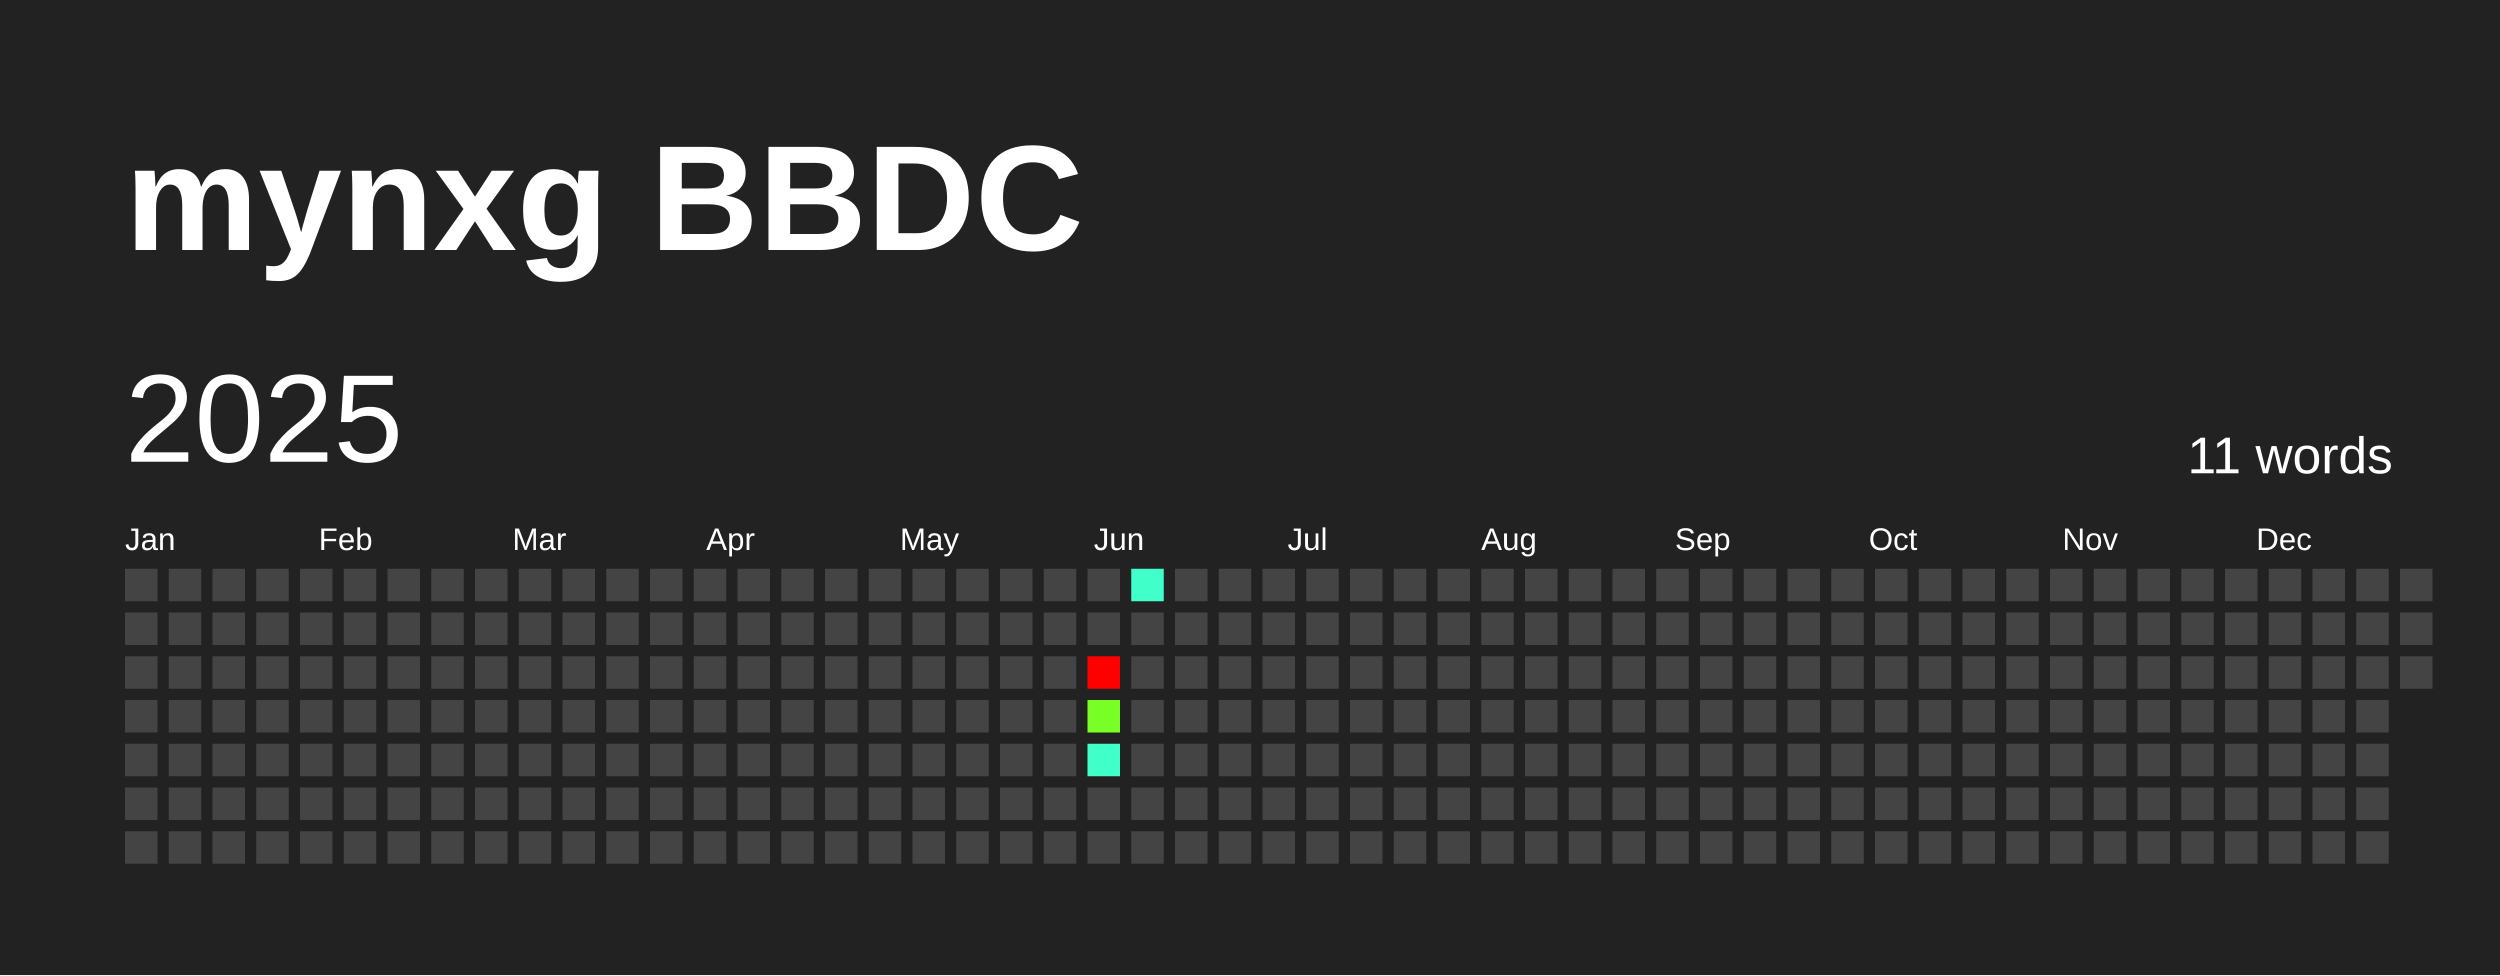
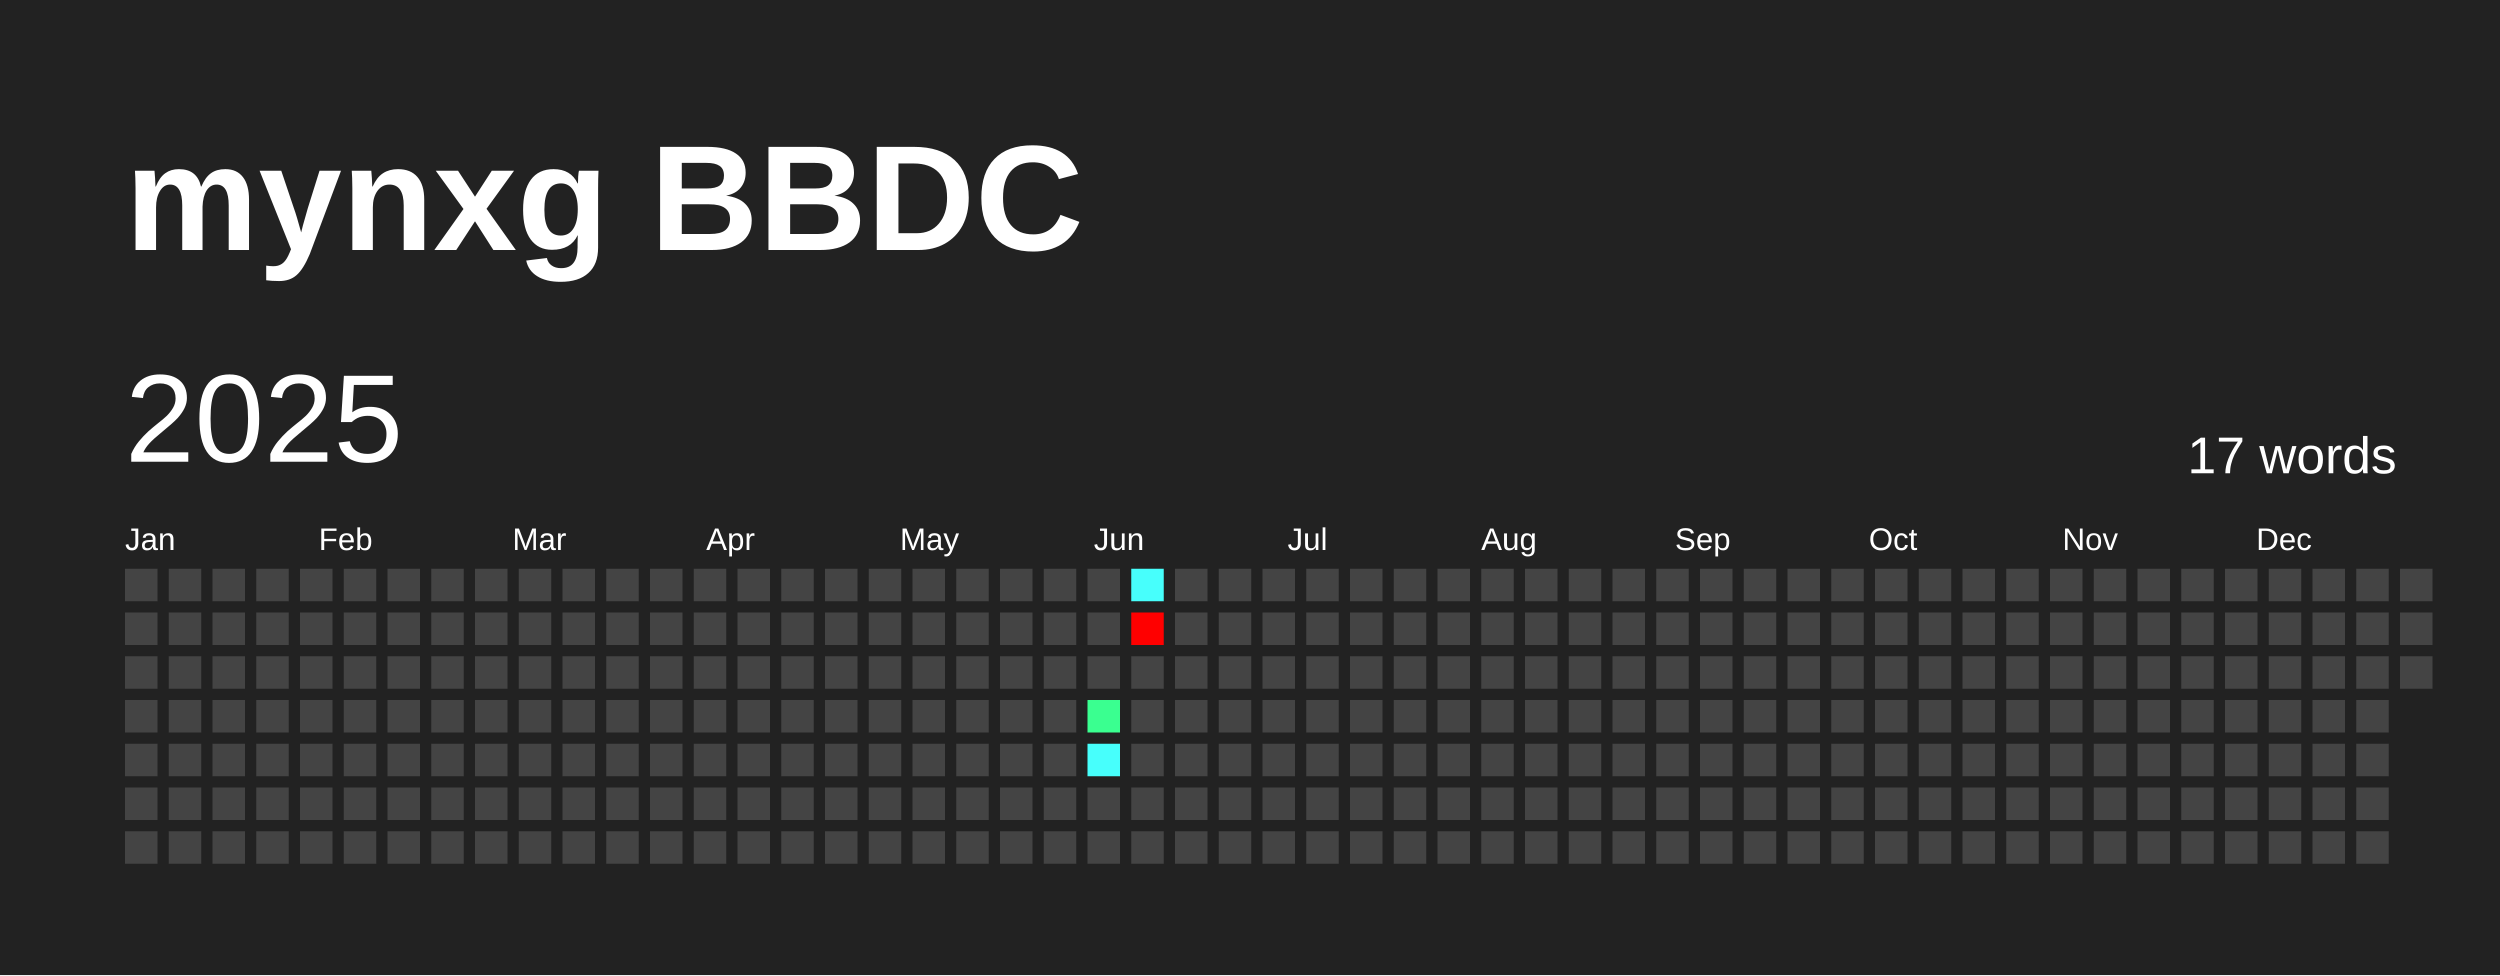
<svg xmlns="http://www.w3.org/2000/svg" baseProfile="full" height="78mm" version="1.1" viewBox="0,0,200,78" width="200mm">
  <defs />
  <rect fill="#222222" height="78" width="200" x="0" y="0" />
  <text fill="#FFFFFF" style="font-size:12px; font-family:Arial; font-weight:bold;" x="10" y="20">mynxg BBDC</text>
  <text dominant-baseline="hanging" fill="#FFFFFF" style="font-size:10.0px; font-family:Arial;" x="10" y="30">2025</text>
-   <text dominant-baseline="hanging" fill="#FFFFFF" style="font-size:4.125px; font-family:Arial;" x="175" y="35">11 words</text>
+   <text dominant-baseline="hanging" fill="#FFFFFF" style="font-size:4.125px; font-family:Arial;" x="175" y="35">17 words</text>
  <text fill="#FFFFFF" style="font-size:2.5px; font-family:Arial" x="10.0" y="44">Jan</text>
  <text fill="#FFFFFF" style="font-size:2.5px; font-family:Arial" x="25.5" y="44">Feb</text>
  <text fill="#FFFFFF" style="font-size:2.5px; font-family:Arial" x="41.0" y="44">Mar</text>
  <text fill="#FFFFFF" style="font-size:2.5px; font-family:Arial" x="56.5" y="44">Apr</text>
  <text fill="#FFFFFF" style="font-size:2.5px; font-family:Arial" x="72.0" y="44">May</text>
  <text fill="#FFFFFF" style="font-size:2.5px; font-family:Arial" x="87.5" y="44">Jun</text>
  <text fill="#FFFFFF" style="font-size:2.5px; font-family:Arial" x="103.0" y="44">Jul</text>
  <text fill="#FFFFFF" style="font-size:2.5px; font-family:Arial" x="118.5" y="44">Aug</text>
  <text fill="#FFFFFF" style="font-size:2.5px; font-family:Arial" x="134.0" y="44">Sep</text>
  <text fill="#FFFFFF" style="font-size:2.5px; font-family:Arial" x="149.5" y="44">Oct</text>
  <text fill="#FFFFFF" style="font-size:2.5px; font-family:Arial" x="165.0" y="44">Nov</text>
  <text fill="#FFFFFF" style="font-size:2.5px; font-family:Arial" x="180.5" y="44">Dec</text>
  <rect fill="#444444" height="2.6" width="2.6" x="10.0" y="45.5" />
  <rect fill="#444444" height="2.6" width="2.6" x="10.0" y="49.0" />
  <rect fill="#444444" height="2.6" width="2.6" x="10.0" y="52.5" />
  <rect fill="#444444" height="2.6" width="2.6" x="10.0" y="56.0" />
  <rect fill="#444444" height="2.6" width="2.6" x="10.0" y="59.5" />
  <rect fill="#444444" height="2.6" width="2.6" x="10.0" y="63.0" />
  <rect fill="#444444" height="2.6" width="2.6" x="10.0" y="66.5" />
  <rect fill="#444444" height="2.6" width="2.6" x="13.5" y="45.5" />
  <rect fill="#444444" height="2.6" width="2.6" x="13.5" y="49.0" />
  <rect fill="#444444" height="2.6" width="2.6" x="13.5" y="52.5" />
  <rect fill="#444444" height="2.6" width="2.6" x="13.5" y="56.0" />
  <rect fill="#444444" height="2.6" width="2.6" x="13.5" y="59.5" />
  <rect fill="#444444" height="2.6" width="2.6" x="13.5" y="63.0" />
  <rect fill="#444444" height="2.6" width="2.6" x="13.5" y="66.5" />
  <rect fill="#444444" height="2.6" width="2.6" x="17.0" y="45.5" />
  <rect fill="#444444" height="2.6" width="2.6" x="17.0" y="49.0" />
  <rect fill="#444444" height="2.6" width="2.6" x="17.0" y="52.5" />
  <rect fill="#444444" height="2.6" width="2.6" x="17.0" y="56.0" />
  <rect fill="#444444" height="2.6" width="2.6" x="17.0" y="59.5" />
  <rect fill="#444444" height="2.6" width="2.6" x="17.0" y="63.0" />
  <rect fill="#444444" height="2.6" width="2.6" x="17.0" y="66.5" />
  <rect fill="#444444" height="2.6" width="2.6" x="20.5" y="45.5" />
  <rect fill="#444444" height="2.6" width="2.6" x="20.5" y="49.0" />
  <rect fill="#444444" height="2.6" width="2.6" x="20.5" y="52.5" />
  <rect fill="#444444" height="2.6" width="2.6" x="20.5" y="56.0" />
  <rect fill="#444444" height="2.6" width="2.6" x="20.5" y="59.5" />
  <rect fill="#444444" height="2.6" width="2.6" x="20.5" y="63.0" />
  <rect fill="#444444" height="2.6" width="2.6" x="20.5" y="66.5" />
  <rect fill="#444444" height="2.6" width="2.6" x="24.0" y="45.5" />
  <rect fill="#444444" height="2.6" width="2.6" x="24.0" y="49.0" />
  <rect fill="#444444" height="2.6" width="2.6" x="24.0" y="52.5" />
  <rect fill="#444444" height="2.6" width="2.6" x="24.0" y="56.0" />
  <rect fill="#444444" height="2.6" width="2.6" x="24.0" y="59.5" />
  <rect fill="#444444" height="2.6" width="2.6" x="24.0" y="63.0" />
  <rect fill="#444444" height="2.6" width="2.6" x="24.0" y="66.5" />
  <rect fill="#444444" height="2.6" width="2.6" x="27.5" y="45.5" />
  <rect fill="#444444" height="2.6" width="2.6" x="27.5" y="49.0" />
  <rect fill="#444444" height="2.6" width="2.6" x="27.5" y="52.5" />
  <rect fill="#444444" height="2.6" width="2.6" x="27.5" y="56.0" />
  <rect fill="#444444" height="2.6" width="2.6" x="27.5" y="59.5" />
  <rect fill="#444444" height="2.6" width="2.6" x="27.5" y="63.0" />
  <rect fill="#444444" height="2.6" width="2.6" x="27.5" y="66.5" />
  <rect fill="#444444" height="2.6" width="2.6" x="31.0" y="45.5" />
  <rect fill="#444444" height="2.6" width="2.6" x="31.0" y="49.0" />
  <rect fill="#444444" height="2.6" width="2.6" x="31.0" y="52.5" />
  <rect fill="#444444" height="2.6" width="2.6" x="31.0" y="56.0" />
  <rect fill="#444444" height="2.6" width="2.6" x="31.0" y="59.5" />
  <rect fill="#444444" height="2.6" width="2.6" x="31.0" y="63.0" />
  <rect fill="#444444" height="2.6" width="2.6" x="31.0" y="66.5" />
  <rect fill="#444444" height="2.6" width="2.6" x="34.5" y="45.5" />
  <rect fill="#444444" height="2.6" width="2.6" x="34.5" y="49.0" />
  <rect fill="#444444" height="2.6" width="2.6" x="34.5" y="52.5" />
  <rect fill="#444444" height="2.6" width="2.6" x="34.5" y="56.0" />
  <rect fill="#444444" height="2.6" width="2.6" x="34.5" y="59.5" />
  <rect fill="#444444" height="2.6" width="2.6" x="34.5" y="63.0" />
  <rect fill="#444444" height="2.6" width="2.6" x="34.5" y="66.5" />
  <rect fill="#444444" height="2.6" width="2.6" x="38.0" y="45.5" />
  <rect fill="#444444" height="2.6" width="2.6" x="38.0" y="49.0" />
  <rect fill="#444444" height="2.6" width="2.6" x="38.0" y="52.5" />
  <rect fill="#444444" height="2.6" width="2.6" x="38.0" y="56.0" />
  <rect fill="#444444" height="2.6" width="2.6" x="38.0" y="59.5" />
  <rect fill="#444444" height="2.6" width="2.6" x="38.0" y="63.0" />
  <rect fill="#444444" height="2.6" width="2.6" x="38.0" y="66.5" />
  <rect fill="#444444" height="2.6" width="2.6" x="41.5" y="45.5" />
  <rect fill="#444444" height="2.6" width="2.6" x="41.5" y="49.0" />
  <rect fill="#444444" height="2.6" width="2.6" x="41.5" y="52.5" />
  <rect fill="#444444" height="2.6" width="2.6" x="41.5" y="56.0" />
  <rect fill="#444444" height="2.6" width="2.6" x="41.5" y="59.5" />
  <rect fill="#444444" height="2.6" width="2.6" x="41.5" y="63.0" />
  <rect fill="#444444" height="2.6" width="2.6" x="41.5" y="66.5" />
  <rect fill="#444444" height="2.6" width="2.6" x="45.0" y="45.5" />
  <rect fill="#444444" height="2.6" width="2.6" x="45.0" y="49.0" />
  <rect fill="#444444" height="2.6" width="2.6" x="45.0" y="52.5" />
  <rect fill="#444444" height="2.6" width="2.6" x="45.0" y="56.0" />
  <rect fill="#444444" height="2.6" width="2.6" x="45.0" y="59.5" />
  <rect fill="#444444" height="2.6" width="2.6" x="45.0" y="63.0" />
  <rect fill="#444444" height="2.6" width="2.6" x="45.0" y="66.5" />
  <rect fill="#444444" height="2.6" width="2.6" x="48.5" y="45.5" />
  <rect fill="#444444" height="2.6" width="2.6" x="48.5" y="49.0" />
  <rect fill="#444444" height="2.6" width="2.6" x="48.5" y="52.5" />
  <rect fill="#444444" height="2.6" width="2.6" x="48.5" y="56.0" />
  <rect fill="#444444" height="2.6" width="2.6" x="48.5" y="59.5" />
  <rect fill="#444444" height="2.6" width="2.6" x="48.5" y="63.0" />
  <rect fill="#444444" height="2.6" width="2.6" x="48.5" y="66.5" />
  <rect fill="#444444" height="2.6" width="2.6" x="52.0" y="45.5" />
  <rect fill="#444444" height="2.6" width="2.6" x="52.0" y="49.0" />
  <rect fill="#444444" height="2.6" width="2.6" x="52.0" y="52.5" />
  <rect fill="#444444" height="2.6" width="2.6" x="52.0" y="56.0" />
  <rect fill="#444444" height="2.6" width="2.6" x="52.0" y="59.5" />
  <rect fill="#444444" height="2.6" width="2.6" x="52.0" y="63.0" />
  <rect fill="#444444" height="2.6" width="2.6" x="52.0" y="66.5" />
  <rect fill="#444444" height="2.6" width="2.6" x="55.5" y="45.5" />
  <rect fill="#444444" height="2.6" width="2.6" x="55.5" y="49.0" />
  <rect fill="#444444" height="2.6" width="2.6" x="55.5" y="52.5" />
  <rect fill="#444444" height="2.6" width="2.6" x="55.5" y="56.0" />
  <rect fill="#444444" height="2.6" width="2.6" x="55.5" y="59.5" />
  <rect fill="#444444" height="2.6" width="2.6" x="55.5" y="63.0" />
  <rect fill="#444444" height="2.6" width="2.6" x="55.5" y="66.5" />
  <rect fill="#444444" height="2.6" width="2.6" x="59.0" y="45.5" />
  <rect fill="#444444" height="2.6" width="2.6" x="59.0" y="49.0" />
  <rect fill="#444444" height="2.6" width="2.6" x="59.0" y="52.5" />
  <rect fill="#444444" height="2.6" width="2.6" x="59.0" y="56.0" />
  <rect fill="#444444" height="2.6" width="2.6" x="59.0" y="59.5" />
  <rect fill="#444444" height="2.6" width="2.6" x="59.0" y="63.0" />
  <rect fill="#444444" height="2.6" width="2.6" x="59.0" y="66.5" />
  <rect fill="#444444" height="2.6" width="2.6" x="62.5" y="45.5" />
  <rect fill="#444444" height="2.6" width="2.6" x="62.5" y="49.0" />
  <rect fill="#444444" height="2.6" width="2.6" x="62.5" y="52.5" />
  <rect fill="#444444" height="2.6" width="2.6" x="62.5" y="56.0" />
  <rect fill="#444444" height="2.6" width="2.6" x="62.5" y="59.5" />
  <rect fill="#444444" height="2.6" width="2.6" x="62.5" y="63.0" />
  <rect fill="#444444" height="2.6" width="2.6" x="62.5" y="66.5" />
  <rect fill="#444444" height="2.6" width="2.6" x="66.0" y="45.5" />
  <rect fill="#444444" height="2.6" width="2.6" x="66.0" y="49.0" />
  <rect fill="#444444" height="2.6" width="2.6" x="66.0" y="52.5" />
  <rect fill="#444444" height="2.6" width="2.6" x="66.0" y="56.0" />
  <rect fill="#444444" height="2.6" width="2.6" x="66.0" y="59.5" />
  <rect fill="#444444" height="2.6" width="2.6" x="66.0" y="63.0" />
  <rect fill="#444444" height="2.6" width="2.6" x="66.0" y="66.5" />
  <rect fill="#444444" height="2.6" width="2.6" x="69.5" y="45.5" />
  <rect fill="#444444" height="2.6" width="2.6" x="69.5" y="49.0" />
  <rect fill="#444444" height="2.6" width="2.6" x="69.5" y="52.5" />
  <rect fill="#444444" height="2.6" width="2.6" x="69.5" y="56.0" />
  <rect fill="#444444" height="2.6" width="2.6" x="69.5" y="59.5" />
  <rect fill="#444444" height="2.6" width="2.6" x="69.5" y="63.0" />
  <rect fill="#444444" height="2.6" width="2.6" x="69.5" y="66.5" />
  <rect fill="#444444" height="2.6" width="2.6" x="73.0" y="45.5" />
  <rect fill="#444444" height="2.6" width="2.6" x="73.0" y="49.0" />
  <rect fill="#444444" height="2.6" width="2.6" x="73.0" y="52.5" />
  <rect fill="#444444" height="2.6" width="2.6" x="73.0" y="56.0" />
  <rect fill="#444444" height="2.6" width="2.6" x="73.0" y="59.5" />
  <rect fill="#444444" height="2.6" width="2.6" x="73.0" y="63.0" />
  <rect fill="#444444" height="2.6" width="2.6" x="73.0" y="66.5" />
  <rect fill="#444444" height="2.6" width="2.6" x="76.5" y="45.5" />
  <rect fill="#444444" height="2.6" width="2.6" x="76.5" y="49.0" />
  <rect fill="#444444" height="2.6" width="2.6" x="76.5" y="52.5" />
  <rect fill="#444444" height="2.6" width="2.6" x="76.5" y="56.0" />
  <rect fill="#444444" height="2.6" width="2.6" x="76.5" y="59.5" />
  <rect fill="#444444" height="2.6" width="2.6" x="76.5" y="63.0" />
  <rect fill="#444444" height="2.6" width="2.6" x="76.5" y="66.5" />
  <rect fill="#444444" height="2.6" width="2.6" x="80.0" y="45.5" />
  <rect fill="#444444" height="2.6" width="2.6" x="80.0" y="49.0" />
  <rect fill="#444444" height="2.6" width="2.6" x="80.0" y="52.5" />
  <rect fill="#444444" height="2.6" width="2.6" x="80.0" y="56.0" />
  <rect fill="#444444" height="2.6" width="2.6" x="80.0" y="59.5" />
  <rect fill="#444444" height="2.6" width="2.6" x="80.0" y="63.0" />
  <rect fill="#444444" height="2.6" width="2.6" x="80.0" y="66.5" />
  <rect fill="#444444" height="2.6" width="2.6" x="83.5" y="45.5" />
  <rect fill="#444444" height="2.6" width="2.6" x="83.5" y="49.0" />
  <rect fill="#444444" height="2.6" width="2.6" x="83.5" y="52.5" />
  <rect fill="#444444" height="2.6" width="2.6" x="83.5" y="56.0" />
  <rect fill="#444444" height="2.6" width="2.6" x="83.5" y="59.5" />
  <rect fill="#444444" height="2.6" width="2.6" x="83.5" y="63.0" />
  <rect fill="#444444" height="2.6" width="2.6" x="83.5" y="66.5" />
  <rect fill="#444444" height="2.6" width="2.6" x="87.0" y="45.5" />
  <rect fill="#444444" height="2.6" width="2.6" x="87.0" y="49.0" />
-   <rect fill="red" height="2.6" width="2.6" x="87.0" y="52.5" />
-   <rect fill="#77ff26" height="2.6" width="2.6" x="87.0" y="56.0" />
-   <rect fill="#40ffc8" height="2.6" width="2.6" x="87.0" y="59.5" />
+   <rect fill="#444444" height="2.6" width="2.6" x="87.0" y="52.5" />
+   <rect fill="#3aff90" height="2.6" width="2.6" x="87.0" y="56.0" />
+   <rect fill="#47fffc" height="2.6" width="2.6" x="87.0" y="59.5" />
  <rect fill="#444444" height="2.6" width="2.6" x="87.0" y="63.0" />
  <rect fill="#444444" height="2.6" width="2.6" x="87.0" y="66.5" />
-   <rect fill="#40ffc8" height="2.6" width="2.6" x="90.5" y="45.5" />
-   <rect fill="#444444" height="2.6" width="2.6" x="90.5" y="49.0" />
+   <rect fill="#47fffc" height="2.6" width="2.6" x="90.5" y="45.5" />
+   <rect fill="red" height="2.6" width="2.6" x="90.5" y="49.0" />
  <rect fill="#444444" height="2.6" width="2.6" x="90.5" y="52.5" />
  <rect fill="#444444" height="2.6" width="2.6" x="90.5" y="56.0" />
  <rect fill="#444444" height="2.6" width="2.6" x="90.5" y="59.5" />
  <rect fill="#444444" height="2.6" width="2.6" x="90.5" y="63.0" />
  <rect fill="#444444" height="2.6" width="2.6" x="90.5" y="66.5" />
  <rect fill="#444444" height="2.6" width="2.6" x="94.0" y="45.5" />
  <rect fill="#444444" height="2.6" width="2.6" x="94.0" y="49.0" />
  <rect fill="#444444" height="2.6" width="2.6" x="94.0" y="52.5" />
  <rect fill="#444444" height="2.6" width="2.6" x="94.0" y="56.0" />
  <rect fill="#444444" height="2.6" width="2.6" x="94.0" y="59.5" />
  <rect fill="#444444" height="2.6" width="2.6" x="94.0" y="63.0" />
  <rect fill="#444444" height="2.6" width="2.6" x="94.0" y="66.5" />
  <rect fill="#444444" height="2.6" width="2.6" x="97.5" y="45.5" />
  <rect fill="#444444" height="2.6" width="2.6" x="97.5" y="49.0" />
  <rect fill="#444444" height="2.6" width="2.6" x="97.5" y="52.5" />
  <rect fill="#444444" height="2.6" width="2.6" x="97.5" y="56.0" />
  <rect fill="#444444" height="2.6" width="2.6" x="97.5" y="59.5" />
  <rect fill="#444444" height="2.6" width="2.6" x="97.5" y="63.0" />
  <rect fill="#444444" height="2.6" width="2.6" x="97.5" y="66.5" />
  <rect fill="#444444" height="2.6" width="2.6" x="101.0" y="45.5" />
  <rect fill="#444444" height="2.6" width="2.6" x="101.0" y="49.0" />
  <rect fill="#444444" height="2.6" width="2.6" x="101.0" y="52.5" />
  <rect fill="#444444" height="2.6" width="2.6" x="101.0" y="56.0" />
  <rect fill="#444444" height="2.6" width="2.6" x="101.0" y="59.5" />
  <rect fill="#444444" height="2.6" width="2.6" x="101.0" y="63.0" />
  <rect fill="#444444" height="2.6" width="2.6" x="101.0" y="66.5" />
  <rect fill="#444444" height="2.6" width="2.6" x="104.5" y="45.5" />
  <rect fill="#444444" height="2.6" width="2.6" x="104.5" y="49.0" />
  <rect fill="#444444" height="2.6" width="2.6" x="104.5" y="52.5" />
  <rect fill="#444444" height="2.6" width="2.6" x="104.5" y="56.0" />
  <rect fill="#444444" height="2.6" width="2.6" x="104.5" y="59.5" />
  <rect fill="#444444" height="2.6" width="2.6" x="104.5" y="63.0" />
  <rect fill="#444444" height="2.6" width="2.6" x="104.5" y="66.5" />
  <rect fill="#444444" height="2.6" width="2.6" x="108.0" y="45.5" />
  <rect fill="#444444" height="2.6" width="2.6" x="108.0" y="49.0" />
  <rect fill="#444444" height="2.6" width="2.6" x="108.0" y="52.5" />
  <rect fill="#444444" height="2.6" width="2.6" x="108.0" y="56.0" />
  <rect fill="#444444" height="2.6" width="2.6" x="108.0" y="59.5" />
  <rect fill="#444444" height="2.6" width="2.6" x="108.0" y="63.0" />
  <rect fill="#444444" height="2.6" width="2.6" x="108.0" y="66.5" />
  <rect fill="#444444" height="2.6" width="2.6" x="111.5" y="45.5" />
  <rect fill="#444444" height="2.6" width="2.6" x="111.5" y="49.0" />
  <rect fill="#444444" height="2.6" width="2.6" x="111.5" y="52.5" />
  <rect fill="#444444" height="2.6" width="2.6" x="111.5" y="56.0" />
  <rect fill="#444444" height="2.6" width="2.6" x="111.5" y="59.5" />
  <rect fill="#444444" height="2.6" width="2.6" x="111.5" y="63.0" />
  <rect fill="#444444" height="2.6" width="2.6" x="111.5" y="66.5" />
  <rect fill="#444444" height="2.6" width="2.6" x="115.0" y="45.5" />
  <rect fill="#444444" height="2.6" width="2.6" x="115.0" y="49.0" />
  <rect fill="#444444" height="2.6" width="2.6" x="115.0" y="52.5" />
  <rect fill="#444444" height="2.6" width="2.6" x="115.0" y="56.0" />
  <rect fill="#444444" height="2.6" width="2.6" x="115.0" y="59.5" />
  <rect fill="#444444" height="2.6" width="2.6" x="115.0" y="63.0" />
  <rect fill="#444444" height="2.6" width="2.6" x="115.0" y="66.5" />
  <rect fill="#444444" height="2.6" width="2.6" x="118.5" y="45.5" />
  <rect fill="#444444" height="2.6" width="2.6" x="118.5" y="49.0" />
  <rect fill="#444444" height="2.6" width="2.6" x="118.5" y="52.5" />
  <rect fill="#444444" height="2.6" width="2.6" x="118.5" y="56.0" />
  <rect fill="#444444" height="2.6" width="2.6" x="118.5" y="59.5" />
  <rect fill="#444444" height="2.6" width="2.6" x="118.5" y="63.0" />
  <rect fill="#444444" height="2.6" width="2.6" x="118.5" y="66.5" />
  <rect fill="#444444" height="2.6" width="2.6" x="122.0" y="45.5" />
  <rect fill="#444444" height="2.6" width="2.6" x="122.0" y="49.0" />
  <rect fill="#444444" height="2.6" width="2.6" x="122.0" y="52.5" />
  <rect fill="#444444" height="2.6" width="2.6" x="122.0" y="56.0" />
  <rect fill="#444444" height="2.6" width="2.6" x="122.0" y="59.5" />
  <rect fill="#444444" height="2.6" width="2.6" x="122.0" y="63.0" />
  <rect fill="#444444" height="2.6" width="2.6" x="122.0" y="66.5" />
  <rect fill="#444444" height="2.6" width="2.6" x="125.5" y="45.5" />
  <rect fill="#444444" height="2.6" width="2.6" x="125.5" y="49.0" />
  <rect fill="#444444" height="2.6" width="2.6" x="125.5" y="52.5" />
  <rect fill="#444444" height="2.6" width="2.6" x="125.5" y="56.0" />
  <rect fill="#444444" height="2.6" width="2.6" x="125.5" y="59.5" />
  <rect fill="#444444" height="2.6" width="2.6" x="125.5" y="63.0" />
  <rect fill="#444444" height="2.6" width="2.6" x="125.5" y="66.5" />
  <rect fill="#444444" height="2.6" width="2.6" x="129.0" y="45.5" />
  <rect fill="#444444" height="2.6" width="2.6" x="129.0" y="49.0" />
  <rect fill="#444444" height="2.6" width="2.6" x="129.0" y="52.5" />
  <rect fill="#444444" height="2.6" width="2.6" x="129.0" y="56.0" />
  <rect fill="#444444" height="2.6" width="2.6" x="129.0" y="59.5" />
  <rect fill="#444444" height="2.6" width="2.6" x="129.0" y="63.0" />
  <rect fill="#444444" height="2.6" width="2.6" x="129.0" y="66.5" />
  <rect fill="#444444" height="2.6" width="2.6" x="132.5" y="45.5" />
  <rect fill="#444444" height="2.6" width="2.6" x="132.5" y="49.0" />
  <rect fill="#444444" height="2.6" width="2.6" x="132.5" y="52.5" />
  <rect fill="#444444" height="2.6" width="2.6" x="132.5" y="56.0" />
  <rect fill="#444444" height="2.6" width="2.6" x="132.5" y="59.5" />
  <rect fill="#444444" height="2.6" width="2.6" x="132.5" y="63.0" />
  <rect fill="#444444" height="2.6" width="2.6" x="132.5" y="66.5" />
  <rect fill="#444444" height="2.6" width="2.6" x="136.0" y="45.5" />
  <rect fill="#444444" height="2.6" width="2.6" x="136.0" y="49.0" />
  <rect fill="#444444" height="2.6" width="2.6" x="136.0" y="52.5" />
  <rect fill="#444444" height="2.6" width="2.6" x="136.0" y="56.0" />
  <rect fill="#444444" height="2.6" width="2.6" x="136.0" y="59.5" />
  <rect fill="#444444" height="2.6" width="2.6" x="136.0" y="63.0" />
  <rect fill="#444444" height="2.6" width="2.6" x="136.0" y="66.5" />
  <rect fill="#444444" height="2.6" width="2.6" x="139.5" y="45.5" />
  <rect fill="#444444" height="2.6" width="2.6" x="139.5" y="49.0" />
  <rect fill="#444444" height="2.6" width="2.6" x="139.5" y="52.5" />
  <rect fill="#444444" height="2.6" width="2.6" x="139.5" y="56.0" />
  <rect fill="#444444" height="2.6" width="2.6" x="139.5" y="59.5" />
  <rect fill="#444444" height="2.6" width="2.6" x="139.5" y="63.0" />
  <rect fill="#444444" height="2.6" width="2.6" x="139.5" y="66.5" />
  <rect fill="#444444" height="2.6" width="2.6" x="143.0" y="45.5" />
  <rect fill="#444444" height="2.6" width="2.6" x="143.0" y="49.0" />
  <rect fill="#444444" height="2.6" width="2.6" x="143.0" y="52.5" />
  <rect fill="#444444" height="2.6" width="2.6" x="143.0" y="56.0" />
  <rect fill="#444444" height="2.6" width="2.6" x="143.0" y="59.5" />
  <rect fill="#444444" height="2.6" width="2.6" x="143.0" y="63.0" />
  <rect fill="#444444" height="2.6" width="2.6" x="143.0" y="66.5" />
  <rect fill="#444444" height="2.6" width="2.6" x="146.5" y="45.5" />
  <rect fill="#444444" height="2.6" width="2.6" x="146.5" y="49.0" />
  <rect fill="#444444" height="2.6" width="2.6" x="146.5" y="52.5" />
  <rect fill="#444444" height="2.6" width="2.6" x="146.5" y="56.0" />
  <rect fill="#444444" height="2.6" width="2.6" x="146.5" y="59.5" />
  <rect fill="#444444" height="2.6" width="2.6" x="146.5" y="63.0" />
  <rect fill="#444444" height="2.6" width="2.6" x="146.5" y="66.5" />
  <rect fill="#444444" height="2.6" width="2.6" x="150.0" y="45.5" />
  <rect fill="#444444" height="2.6" width="2.6" x="150.0" y="49.0" />
  <rect fill="#444444" height="2.6" width="2.6" x="150.0" y="52.5" />
  <rect fill="#444444" height="2.6" width="2.6" x="150.0" y="56.0" />
  <rect fill="#444444" height="2.6" width="2.6" x="150.0" y="59.5" />
  <rect fill="#444444" height="2.6" width="2.6" x="150.0" y="63.0" />
  <rect fill="#444444" height="2.6" width="2.6" x="150.0" y="66.5" />
  <rect fill="#444444" height="2.6" width="2.6" x="153.5" y="45.5" />
  <rect fill="#444444" height="2.6" width="2.6" x="153.5" y="49.0" />
  <rect fill="#444444" height="2.6" width="2.6" x="153.5" y="52.5" />
  <rect fill="#444444" height="2.6" width="2.6" x="153.5" y="56.0" />
  <rect fill="#444444" height="2.6" width="2.6" x="153.5" y="59.5" />
  <rect fill="#444444" height="2.6" width="2.6" x="153.5" y="63.0" />
  <rect fill="#444444" height="2.6" width="2.6" x="153.5" y="66.5" />
  <rect fill="#444444" height="2.6" width="2.6" x="157.0" y="45.5" />
  <rect fill="#444444" height="2.6" width="2.6" x="157.0" y="49.0" />
  <rect fill="#444444" height="2.6" width="2.6" x="157.0" y="52.5" />
  <rect fill="#444444" height="2.6" width="2.6" x="157.0" y="56.0" />
  <rect fill="#444444" height="2.6" width="2.6" x="157.0" y="59.5" />
  <rect fill="#444444" height="2.6" width="2.6" x="157.0" y="63.0" />
  <rect fill="#444444" height="2.6" width="2.6" x="157.0" y="66.5" />
  <rect fill="#444444" height="2.6" width="2.6" x="160.5" y="45.5" />
  <rect fill="#444444" height="2.6" width="2.6" x="160.5" y="49.0" />
  <rect fill="#444444" height="2.6" width="2.6" x="160.5" y="52.5" />
  <rect fill="#444444" height="2.6" width="2.6" x="160.5" y="56.0" />
  <rect fill="#444444" height="2.6" width="2.6" x="160.5" y="59.5" />
  <rect fill="#444444" height="2.6" width="2.6" x="160.5" y="63.0" />
  <rect fill="#444444" height="2.6" width="2.6" x="160.5" y="66.5" />
  <rect fill="#444444" height="2.6" width="2.6" x="164.0" y="45.5" />
  <rect fill="#444444" height="2.6" width="2.6" x="164.0" y="49.0" />
  <rect fill="#444444" height="2.6" width="2.6" x="164.0" y="52.5" />
  <rect fill="#444444" height="2.6" width="2.6" x="164.0" y="56.0" />
  <rect fill="#444444" height="2.6" width="2.6" x="164.0" y="59.5" />
  <rect fill="#444444" height="2.6" width="2.6" x="164.0" y="63.0" />
  <rect fill="#444444" height="2.6" width="2.6" x="164.0" y="66.5" />
  <rect fill="#444444" height="2.6" width="2.6" x="167.5" y="45.5" />
  <rect fill="#444444" height="2.6" width="2.6" x="167.5" y="49.0" />
  <rect fill="#444444" height="2.6" width="2.6" x="167.5" y="52.5" />
  <rect fill="#444444" height="2.6" width="2.6" x="167.5" y="56.0" />
  <rect fill="#444444" height="2.6" width="2.6" x="167.5" y="59.5" />
  <rect fill="#444444" height="2.6" width="2.6" x="167.5" y="63.0" />
  <rect fill="#444444" height="2.6" width="2.6" x="167.5" y="66.5" />
  <rect fill="#444444" height="2.6" width="2.6" x="171.0" y="45.5" />
  <rect fill="#444444" height="2.6" width="2.6" x="171.0" y="49.0" />
  <rect fill="#444444" height="2.6" width="2.6" x="171.0" y="52.5" />
  <rect fill="#444444" height="2.6" width="2.6" x="171.0" y="56.0" />
  <rect fill="#444444" height="2.6" width="2.6" x="171.0" y="59.5" />
  <rect fill="#444444" height="2.6" width="2.6" x="171.0" y="63.0" />
  <rect fill="#444444" height="2.6" width="2.6" x="171.0" y="66.5" />
  <rect fill="#444444" height="2.6" width="2.6" x="174.5" y="45.5" />
  <rect fill="#444444" height="2.6" width="2.6" x="174.5" y="49.0" />
  <rect fill="#444444" height="2.6" width="2.6" x="174.5" y="52.5" />
  <rect fill="#444444" height="2.6" width="2.6" x="174.5" y="56.0" />
  <rect fill="#444444" height="2.6" width="2.6" x="174.5" y="59.5" />
  <rect fill="#444444" height="2.6" width="2.6" x="174.5" y="63.0" />
  <rect fill="#444444" height="2.6" width="2.6" x="174.5" y="66.5" />
  <rect fill="#444444" height="2.6" width="2.6" x="178.0" y="45.5" />
  <rect fill="#444444" height="2.6" width="2.6" x="178.0" y="49.0" />
  <rect fill="#444444" height="2.6" width="2.6" x="178.0" y="52.5" />
  <rect fill="#444444" height="2.6" width="2.6" x="178.0" y="56.0" />
  <rect fill="#444444" height="2.6" width="2.6" x="178.0" y="59.5" />
  <rect fill="#444444" height="2.6" width="2.6" x="178.0" y="63.0" />
  <rect fill="#444444" height="2.6" width="2.6" x="178.0" y="66.5" />
  <rect fill="#444444" height="2.6" width="2.6" x="181.5" y="45.5" />
  <rect fill="#444444" height="2.6" width="2.6" x="181.5" y="49.0" />
  <rect fill="#444444" height="2.6" width="2.6" x="181.5" y="52.5" />
  <rect fill="#444444" height="2.6" width="2.6" x="181.5" y="56.0" />
  <rect fill="#444444" height="2.6" width="2.6" x="181.5" y="59.5" />
  <rect fill="#444444" height="2.6" width="2.6" x="181.5" y="63.0" />
  <rect fill="#444444" height="2.6" width="2.6" x="181.5" y="66.5" />
  <rect fill="#444444" height="2.6" width="2.6" x="185.0" y="45.5" />
  <rect fill="#444444" height="2.6" width="2.6" x="185.0" y="49.0" />
  <rect fill="#444444" height="2.6" width="2.6" x="185.0" y="52.5" />
  <rect fill="#444444" height="2.6" width="2.6" x="185.0" y="56.0" />
  <rect fill="#444444" height="2.6" width="2.6" x="185.0" y="59.5" />
  <rect fill="#444444" height="2.6" width="2.6" x="185.0" y="63.0" />
  <rect fill="#444444" height="2.6" width="2.6" x="185.0" y="66.5" />
  <rect fill="#444444" height="2.6" width="2.6" x="188.5" y="45.5" />
  <rect fill="#444444" height="2.6" width="2.6" x="188.5" y="49.0" />
  <rect fill="#444444" height="2.6" width="2.6" x="188.5" y="52.5" />
  <rect fill="#444444" height="2.6" width="2.6" x="188.5" y="56.0" />
  <rect fill="#444444" height="2.6" width="2.6" x="188.5" y="59.5" />
  <rect fill="#444444" height="2.6" width="2.6" x="188.5" y="63.0" />
  <rect fill="#444444" height="2.6" width="2.6" x="188.5" y="66.5" />
  <rect fill="#444444" height="2.6" width="2.6" x="192.0" y="45.5" />
  <rect fill="#444444" height="2.6" width="2.6" x="192.0" y="49.0" />
  <rect fill="#444444" height="2.6" width="2.6" x="192.0" y="52.5" />
</svg>
